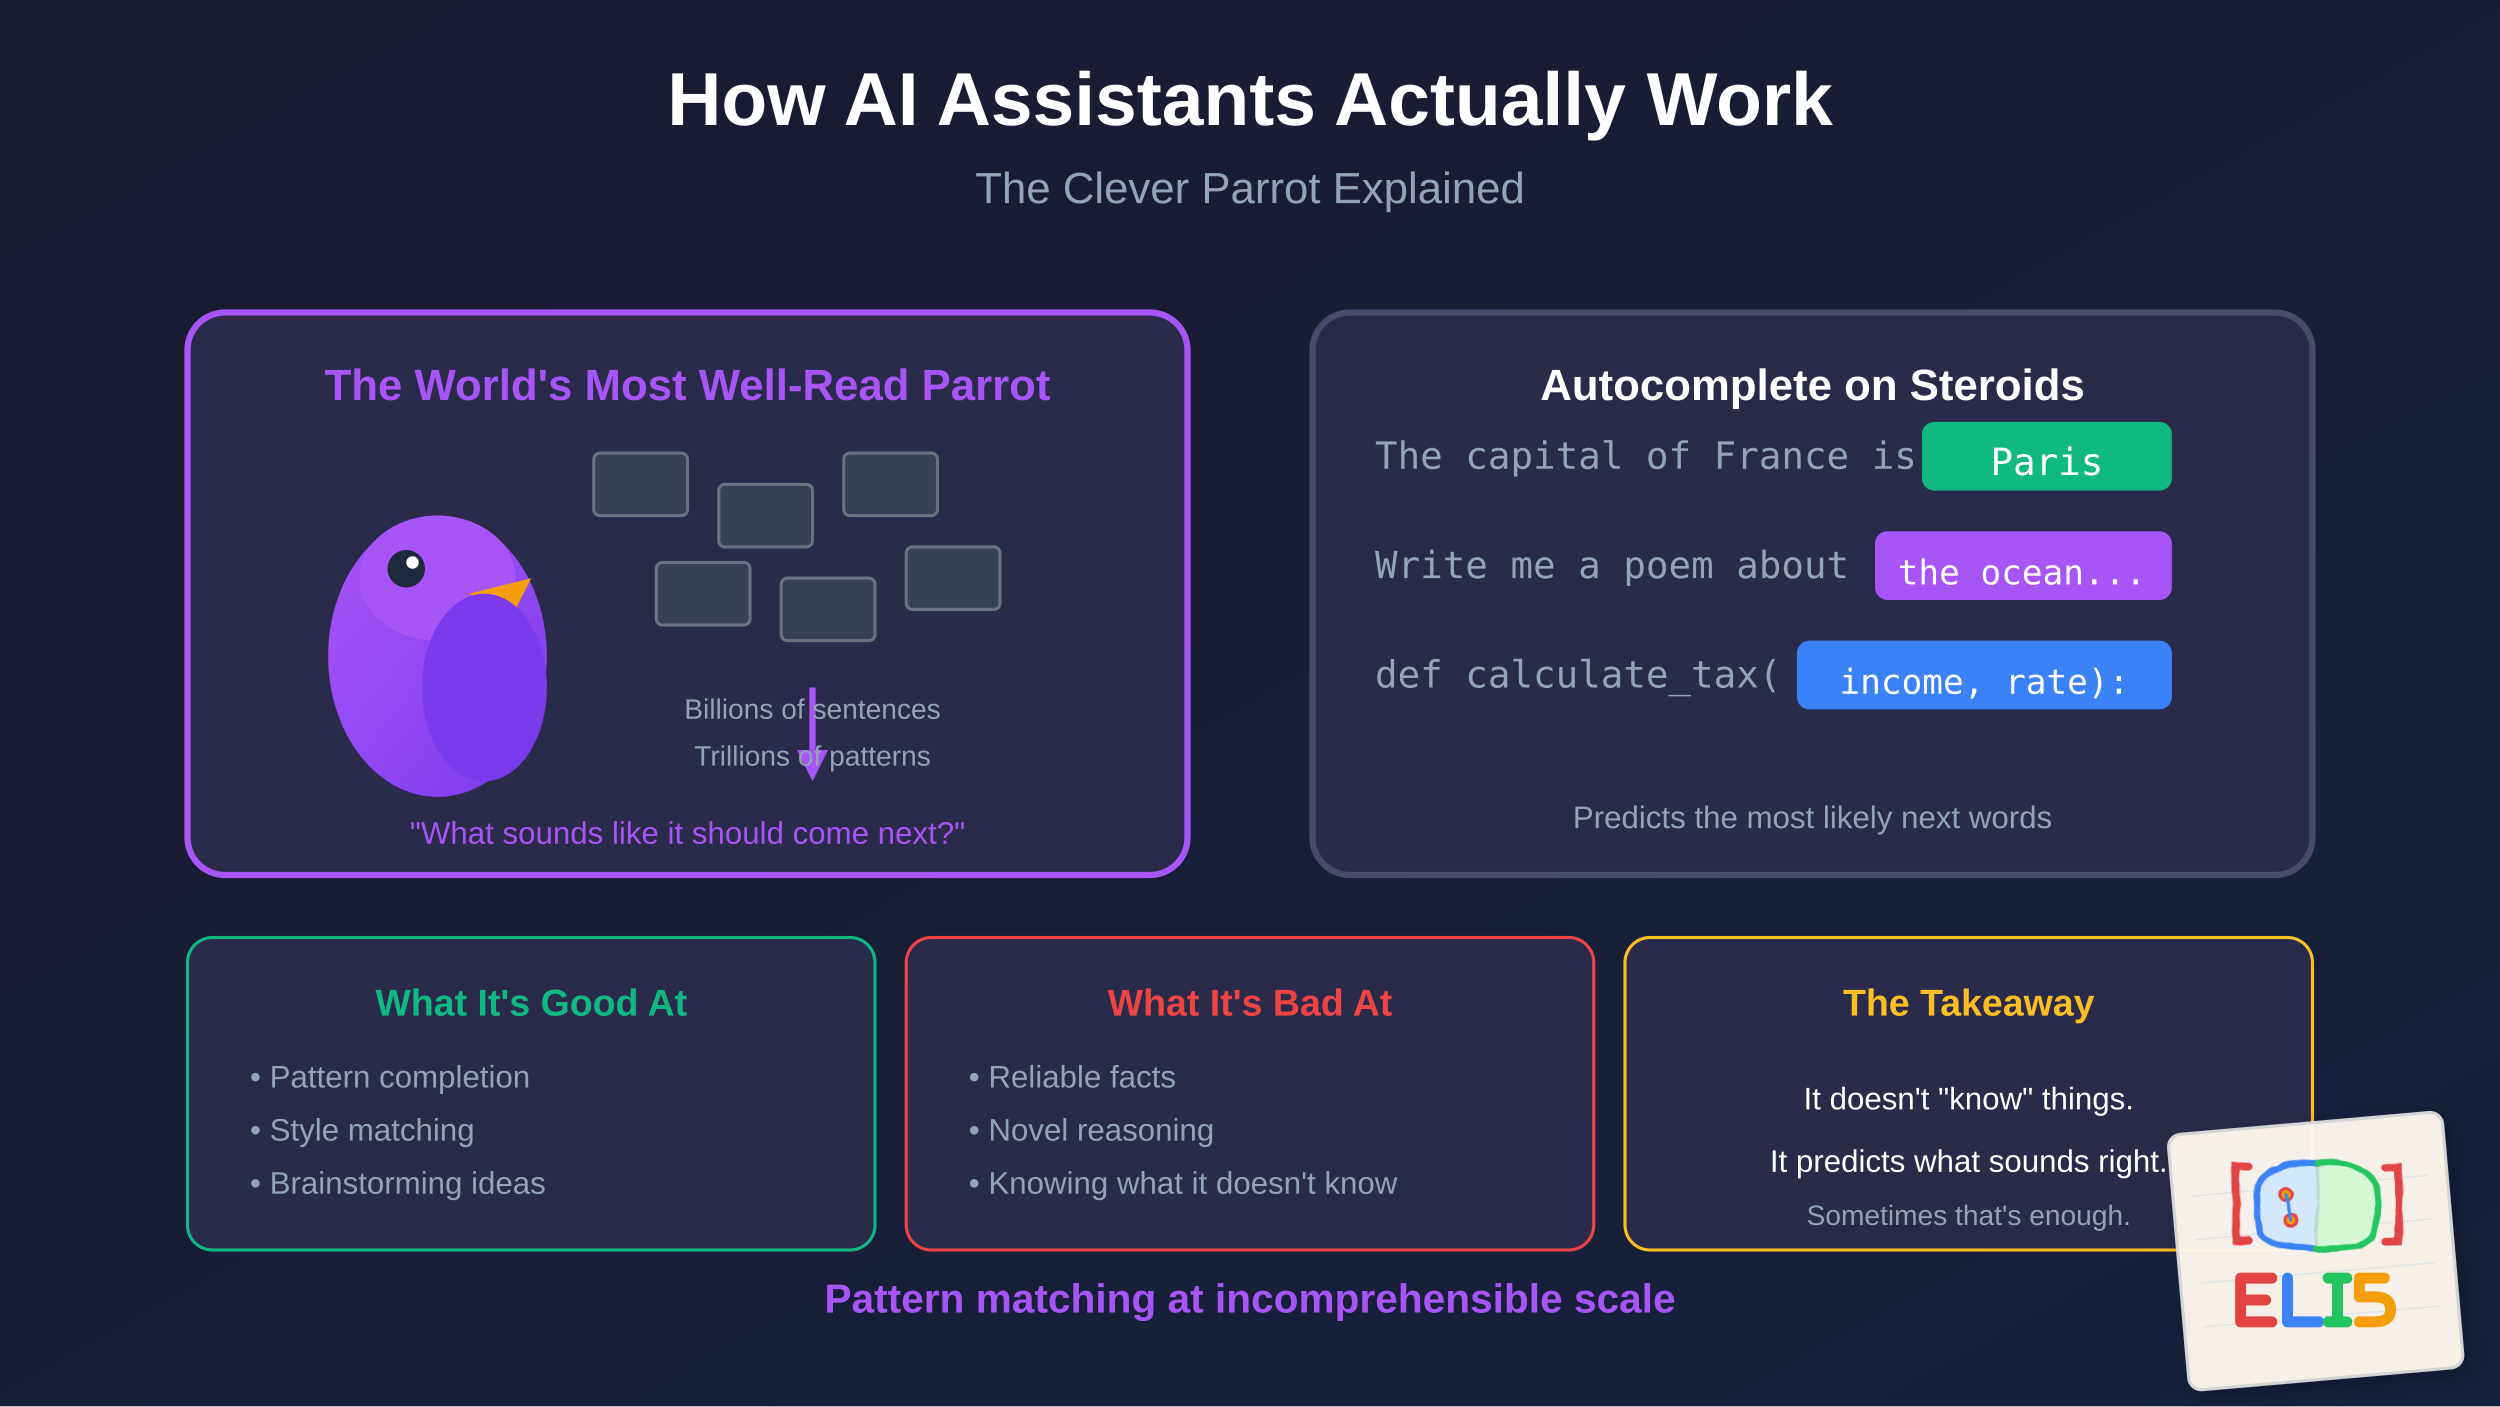
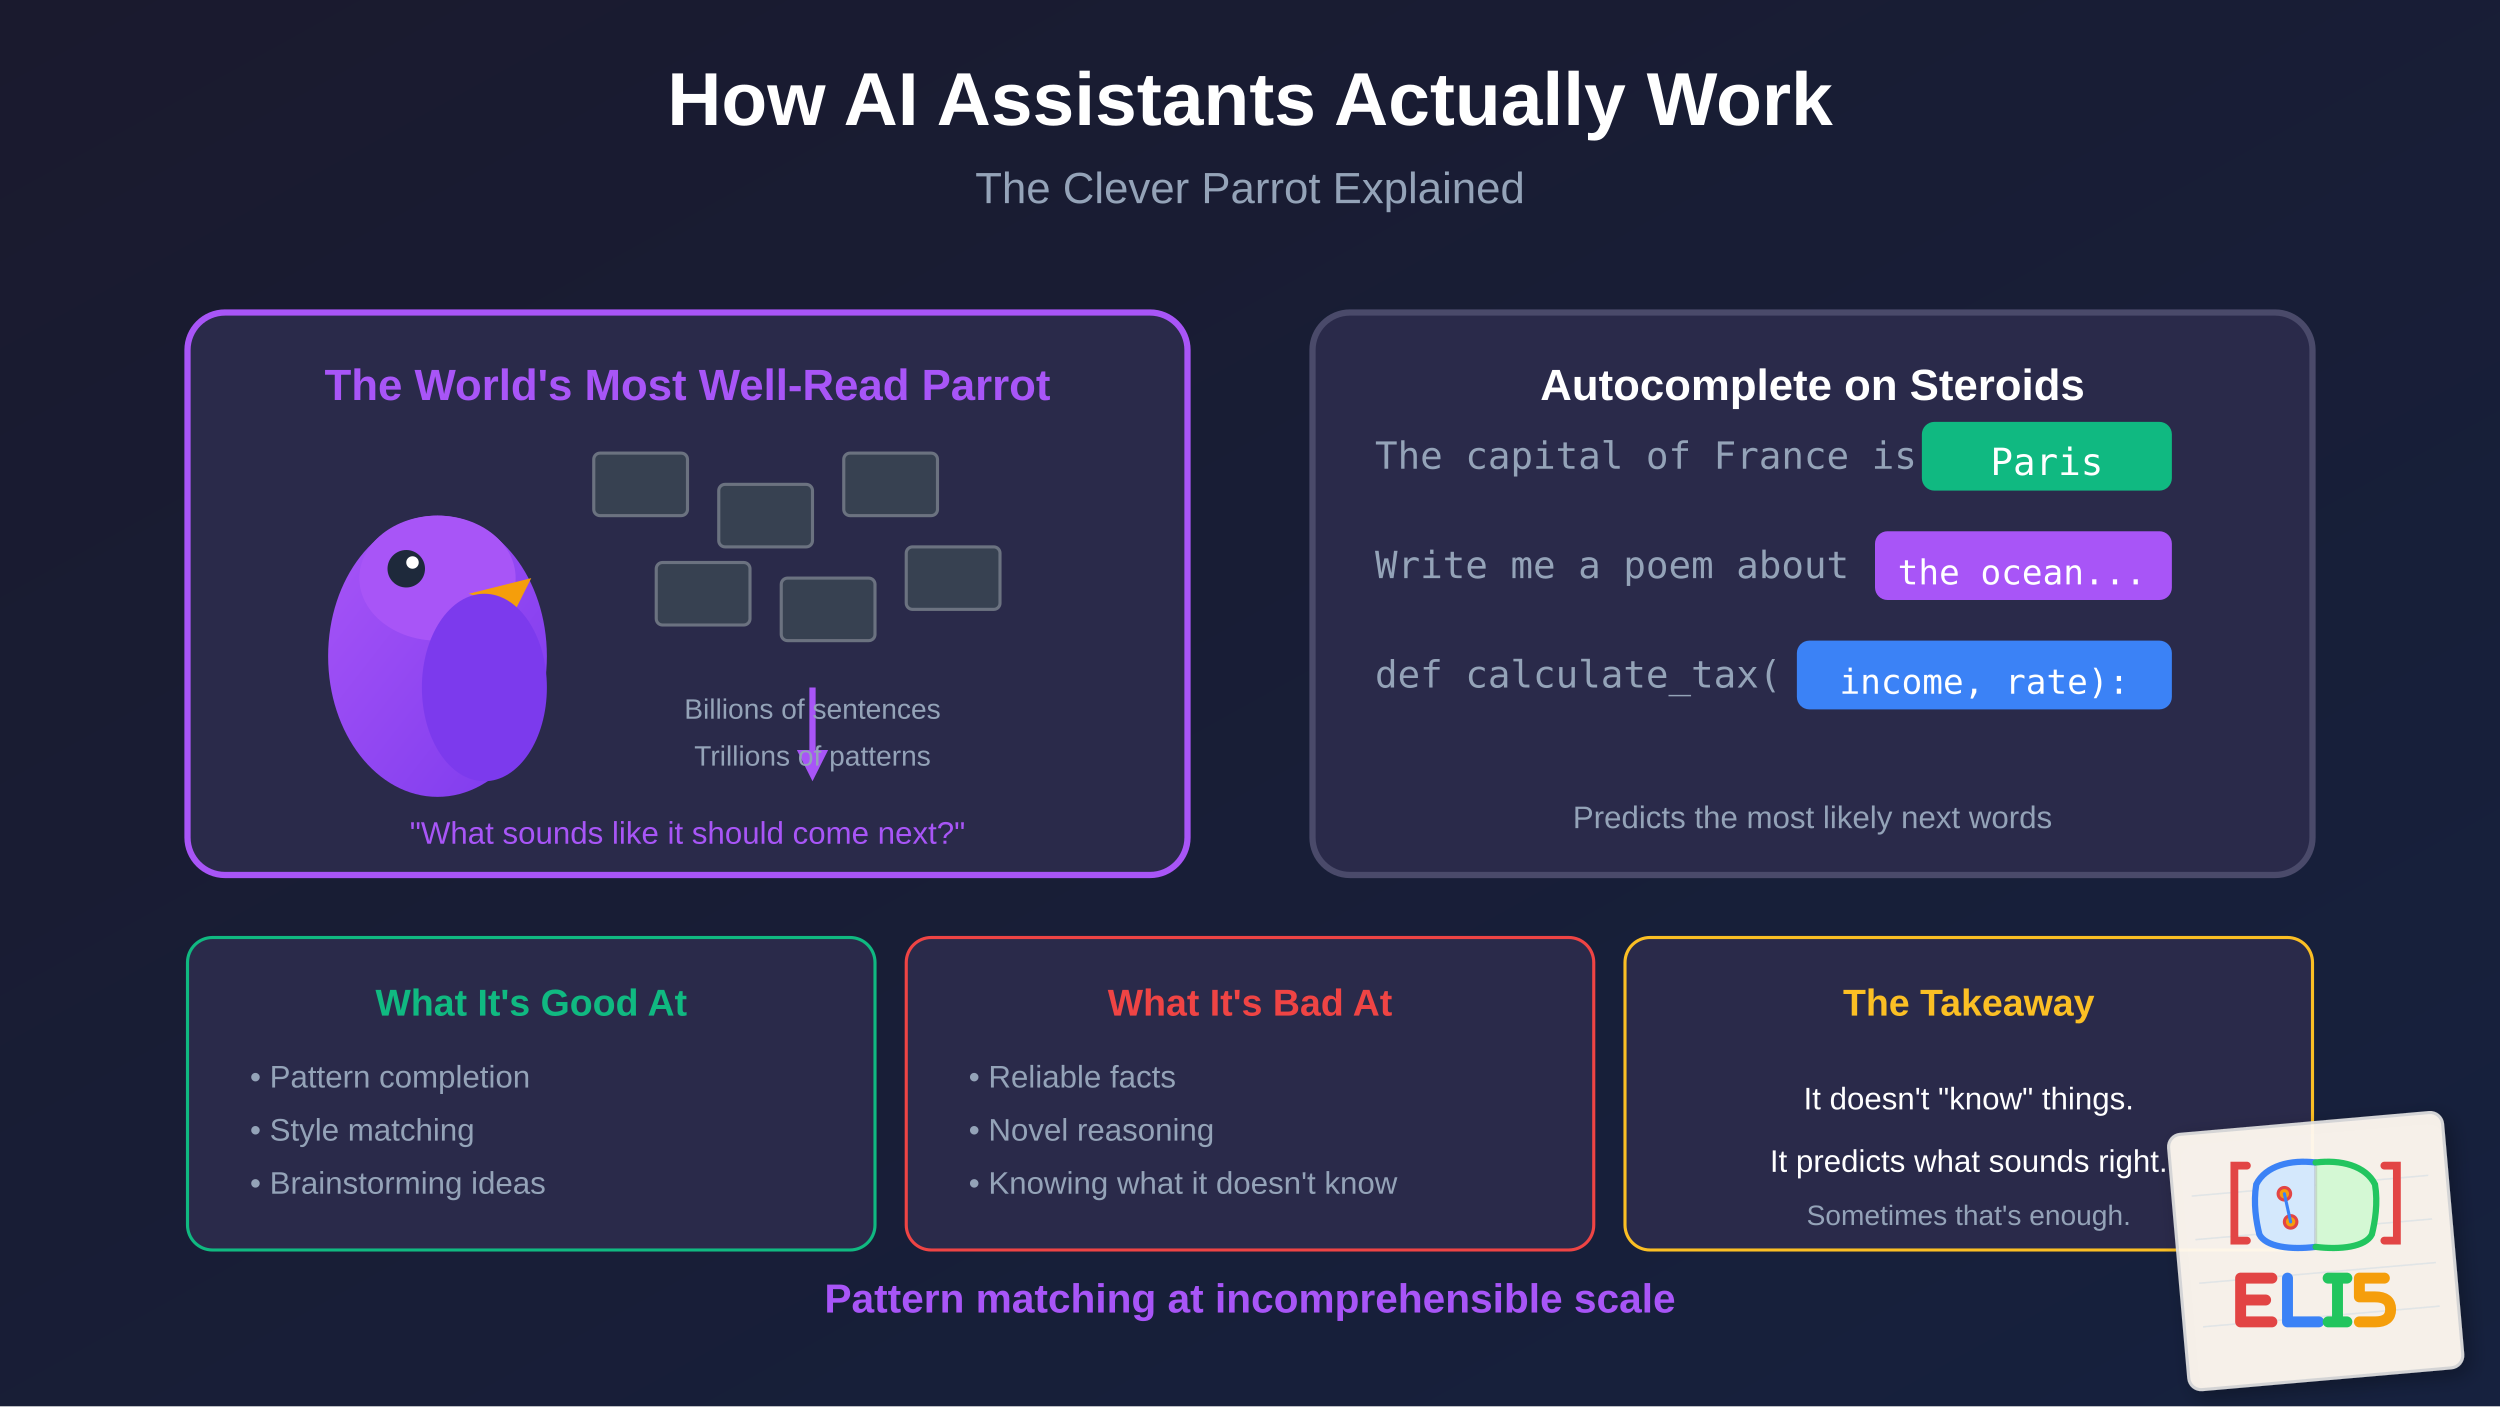
<svg xmlns="http://www.w3.org/2000/svg" viewBox="0 0 800 450">
  <defs>
    <linearGradient id="bgGrad" x1="0%" y1="0%" x2="100%" y2="100%">
      <stop offset="0%" style="stop-color:#1a1a2e" />
      <stop offset="100%" style="stop-color:#16213e" />
    </linearGradient>
    <linearGradient id="brainGrad" x1="0%" y1="0%" x2="100%" y2="100%">
      <stop offset="0%" style="stop-color:#a855f7" />
      <stop offset="100%" style="stop-color:#7c3aed" />
    </linearGradient>
    <filter id="eli5_crayon" x="-5%" y="-5%" width="110%" height="110%">
      <feTurbulence type="turbulence" baseFrequency="0.04" numOctaves="4" seed="2" result="noise" />
      <feDisplacementMap in="SourceGraphic" in2="noise" scale="2" xChannelSelector="R" yChannelSelector="G" />
    </filter>
    <filter id="eli5_shadow" x="-10%" y="-10%" width="130%" height="130%">
      <feDropShadow dx="2" dy="2" stdDeviation="3" flood-color="#000" flood-opacity="0.3" />
    </filter>
  </defs>
  <rect width="800" height="450" fill="url(#bgGrad)" />
  <text x="400" y="40" font-family="Arial, sans-serif" font-size="24" fill="#fff" text-anchor="middle" font-weight="bold">
    How AI Assistants Actually Work
  </text>
  <text x="400" y="65" font-family="Arial, sans-serif" font-size="14" fill="#94a3b8" text-anchor="middle">
    The Clever Parrot Explained
  </text>
  <g transform="translate(60, 100)">
    <rect x="0" y="0" width="320" height="180" rx="12" fill="#2a2a4a" stroke="#a855f7" stroke-width="2" />
    <text x="160" y="28" font-family="Arial, sans-serif" font-size="14" fill="#a855f7" text-anchor="middle" font-weight="bold">The World's Most Well-Read Parrot</text>
    <g transform="translate(30, 50)">
      <ellipse cx="50" cy="60" rx="35" ry="45" fill="url(#brainGrad)" />
      <ellipse cx="50" cy="35" rx="25" ry="20" fill="#a855f7" />
      <circle cx="40" cy="32" r="6" fill="#1e293b" />
      <circle cx="42" cy="30" r="2" fill="#fff" />
      <path d="M60,40 L80,35 L75,45 Z" fill="#f59e0b" />
      <ellipse cx="65" cy="70" rx="20" ry="30" fill="#7c3aed" />
    </g>
    <g transform="translate(130, 45)">
      <rect x="0" y="0" width="30" height="20" rx="2" fill="#374151" stroke="#6b7280" />
      <rect x="40" y="10" width="30" height="20" rx="2" fill="#374151" stroke="#6b7280" />
      <rect x="80" y="0" width="30" height="20" rx="2" fill="#374151" stroke="#6b7280" />
      <rect x="20" y="35" width="30" height="20" rx="2" fill="#374151" stroke="#6b7280" />
      <rect x="60" y="40" width="30" height="20" rx="2" fill="#374151" stroke="#6b7280" />
      <rect x="100" y="30" width="30" height="20" rx="2" fill="#374151" stroke="#6b7280" />
      <path d="M70,75 L70,95" stroke="#a855f7" stroke-width="2" />
      <polygon points="65,95 75,95 70,105" fill="#a855f7" />
    </g>
    <text x="200" y="130" font-family="Arial, sans-serif" font-size="9" fill="#94a3b8" text-anchor="middle">Billions of sentences</text>
    <text x="200" y="145" font-family="Arial, sans-serif" font-size="9" fill="#94a3b8" text-anchor="middle">Trillions of patterns</text>
    <text x="160" y="170" font-family="Arial, sans-serif" font-size="10" fill="#a855f7" text-anchor="middle">"What sounds like it should come next?"</text>
  </g>
  <g transform="translate(420, 100)">
    <rect x="0" y="0" width="320" height="180" rx="12" fill="#2a2a4a" stroke="#4a4a6a" stroke-width="2" />
    <text x="160" y="28" font-family="Arial, sans-serif" font-size="14" fill="#fff" text-anchor="middle" font-weight="bold">Autocomplete on Steroids</text>
    <g transform="translate(20, 50)">
      <text x="0" y="0" font-family="monospace" font-size="12" fill="#94a3b8">The capital of France is</text>
      <rect x="175" y="-15" width="80" height="22" rx="4" fill="#10b981" />
      <text x="215" y="2" font-family="monospace" font-size="12" fill="#fff" text-anchor="middle">Paris</text>
    </g>
    <g transform="translate(20, 85)">
      <text x="0" y="0" font-family="monospace" font-size="12" fill="#94a3b8">Write me a poem about</text>
      <rect x="160" y="-15" width="95" height="22" rx="4" fill="#a855f7" />
      <text x="207" y="2" font-family="monospace" font-size="11" fill="#fff" text-anchor="middle">the ocean...</text>
    </g>
    <g transform="translate(20, 120)">
      <text x="0" y="0" font-family="monospace" font-size="12" fill="#94a3b8">def calculate_tax(</text>
      <rect x="135" y="-15" width="120" height="22" rx="4" fill="#3b82f6" />
      <text x="195" y="2" font-family="monospace" font-size="11" fill="#fff" text-anchor="middle">income, rate):</text>
    </g>
    <text x="160" y="165" font-family="Arial, sans-serif" font-size="10" fill="#94a3b8" text-anchor="middle">Predicts the most likely next words</text>
  </g>
  <g transform="translate(60, 300)">
    <rect x="0" y="0" width="220" height="100" rx="8" fill="#2a2a4a" stroke="#10b981" stroke-width="1" />
    <text x="110" y="25" font-family="Arial, sans-serif" font-size="12" fill="#10b981" text-anchor="middle" font-weight="bold">What It's Good At</text>
    <text x="20" y="48" font-family="Arial, sans-serif" font-size="10" fill="#94a3b8">• Pattern completion</text>
    <text x="20" y="65" font-family="Arial, sans-serif" font-size="10" fill="#94a3b8">• Style matching</text>
    <text x="20" y="82" font-family="Arial, sans-serif" font-size="10" fill="#94a3b8">• Brainstorming ideas</text>
  </g>
  <g transform="translate(290, 300)">
    <rect x="0" y="0" width="220" height="100" rx="8" fill="#2a2a4a" stroke="#ef4444" stroke-width="1" />
    <text x="110" y="25" font-family="Arial, sans-serif" font-size="12" fill="#ef4444" text-anchor="middle" font-weight="bold">What It's Bad At</text>
    <text x="20" y="48" font-family="Arial, sans-serif" font-size="10" fill="#94a3b8">• Reliable facts</text>
    <text x="20" y="65" font-family="Arial, sans-serif" font-size="10" fill="#94a3b8">• Novel reasoning</text>
    <text x="20" y="82" font-family="Arial, sans-serif" font-size="10" fill="#94a3b8">• Knowing what it doesn't know</text>
  </g>
  <g transform="translate(520, 300)">
    <rect x="0" y="0" width="220" height="100" rx="8" fill="#2a2a4a" stroke="#fbbf24" stroke-width="1" />
    <text x="110" y="25" font-family="Arial, sans-serif" font-size="12" fill="#fbbf24" text-anchor="middle" font-weight="bold">The Takeaway</text>
    <text x="110" y="55" font-family="Arial, sans-serif" font-size="10" fill="#fff" text-anchor="middle">It doesn't "know" things.</text>
    <text x="110" y="75" font-family="Arial, sans-serif" font-size="10" fill="#fff" text-anchor="middle">It predicts what sounds right.</text>
    <text x="110" y="92" font-family="Arial, sans-serif" font-size="9" fill="#94a3b8" text-anchor="middle">Sometimes that's enough.</text>
  </g>
  <g transform="translate(200, 420)">
    <text x="200" y="0" font-family="Arial, sans-serif" font-size="13" fill="#a855f7" text-anchor="middle" font-weight="bold">
      Pattern matching at incomprehensible scale
    </text>
  </g>
  <g transform="translate(695, 355)">
    <g filter="url(#eli5_shadow)">
      <g transform="rotate(-5, 50, 45)">
        <rect x="2" y="4" width="88" height="82" rx="4" fill="#FFF9F0" stroke="#DDD" stroke-width="1" opacity="0.95" />
        <line x1="8" y1="24" x2="84" y2="24" stroke="#89B4D6" stroke-width="0.5" opacity="0.2" />
        <line x1="8" y1="38" x2="84" y2="38" stroke="#89B4D6" stroke-width="0.5" opacity="0.2" />
        <line x1="8" y1="52" x2="84" y2="52" stroke="#89B4D6" stroke-width="0.5" opacity="0.2" />
        <line x1="8" y1="66" x2="84" y2="66" stroke="#89B4D6" stroke-width="0.5" opacity="0.2" />
      </g>
-       <g filter="url(#eli5_crayon)" transform="translate(46, 30)">
+       <g transform="translate(46, 30)">
        <g stroke="#E24444" fill="none" stroke-width="2.5" stroke-linecap="round">
          <polyline points="-22,-12 -26,-12 -26,12 -22,12" />
        </g>
        <g stroke="#E24444" fill="none" stroke-width="2.5" stroke-linecap="round">
          <polyline points="22,-12 26,-12 26,12 22,12" />
        </g>
        <path d="M 0,-13 C -8,-14 -16,-12 -19,-6 C -20,0 -19,6 -18,10 C -16,14 -8,15 0,14" fill="#D4E8FC" stroke="#3B82F6" stroke-width="2" stroke-linecap="round" />
        <path d="M 0,-13 C 8,-14 16,-12 19,-6 C 20,0 19,6 18,10 C 16,14 8,15 0,14" fill="#D4F8D4" stroke="#22C55E" stroke-width="2" stroke-linecap="round" />
        <line x1="0" y1="-12" x2="0" y2="13" stroke="#999" stroke-width="1" opacity="0.3" />
        <circle cx="-10" cy="-3" r="2" fill="#F59E0B" stroke="#E24444" stroke-width="1" />
        <circle cx="-8" cy="6" r="2" fill="#F59E0B" stroke="#E24444" stroke-width="1" />
        <line x1="-10" y1="-3" x2="-8" y2="6" stroke="#3B82F6" stroke-width="1" stroke-linecap="round" />
      </g>
    </g>
    <g stroke-width="3.5" stroke-linecap="round" stroke-linejoin="round" fill="none">
      <path d="M22,54 V68 M22,54 H32 M22,61 H30 M22,68 H32" stroke="#E24444" />
      <path d="M37,54 V68 H47" stroke="#3B82F6" />
      <path d="M50,54 H56 M53,54 V68 M50,68 H56" stroke="#22C55E" />
      <path d="M68,54 H60 V60 H65 Q70,60 70,64 Q70,68 65,68 H60" stroke="#F59E0B" />
    </g>
  </g>
</svg>
